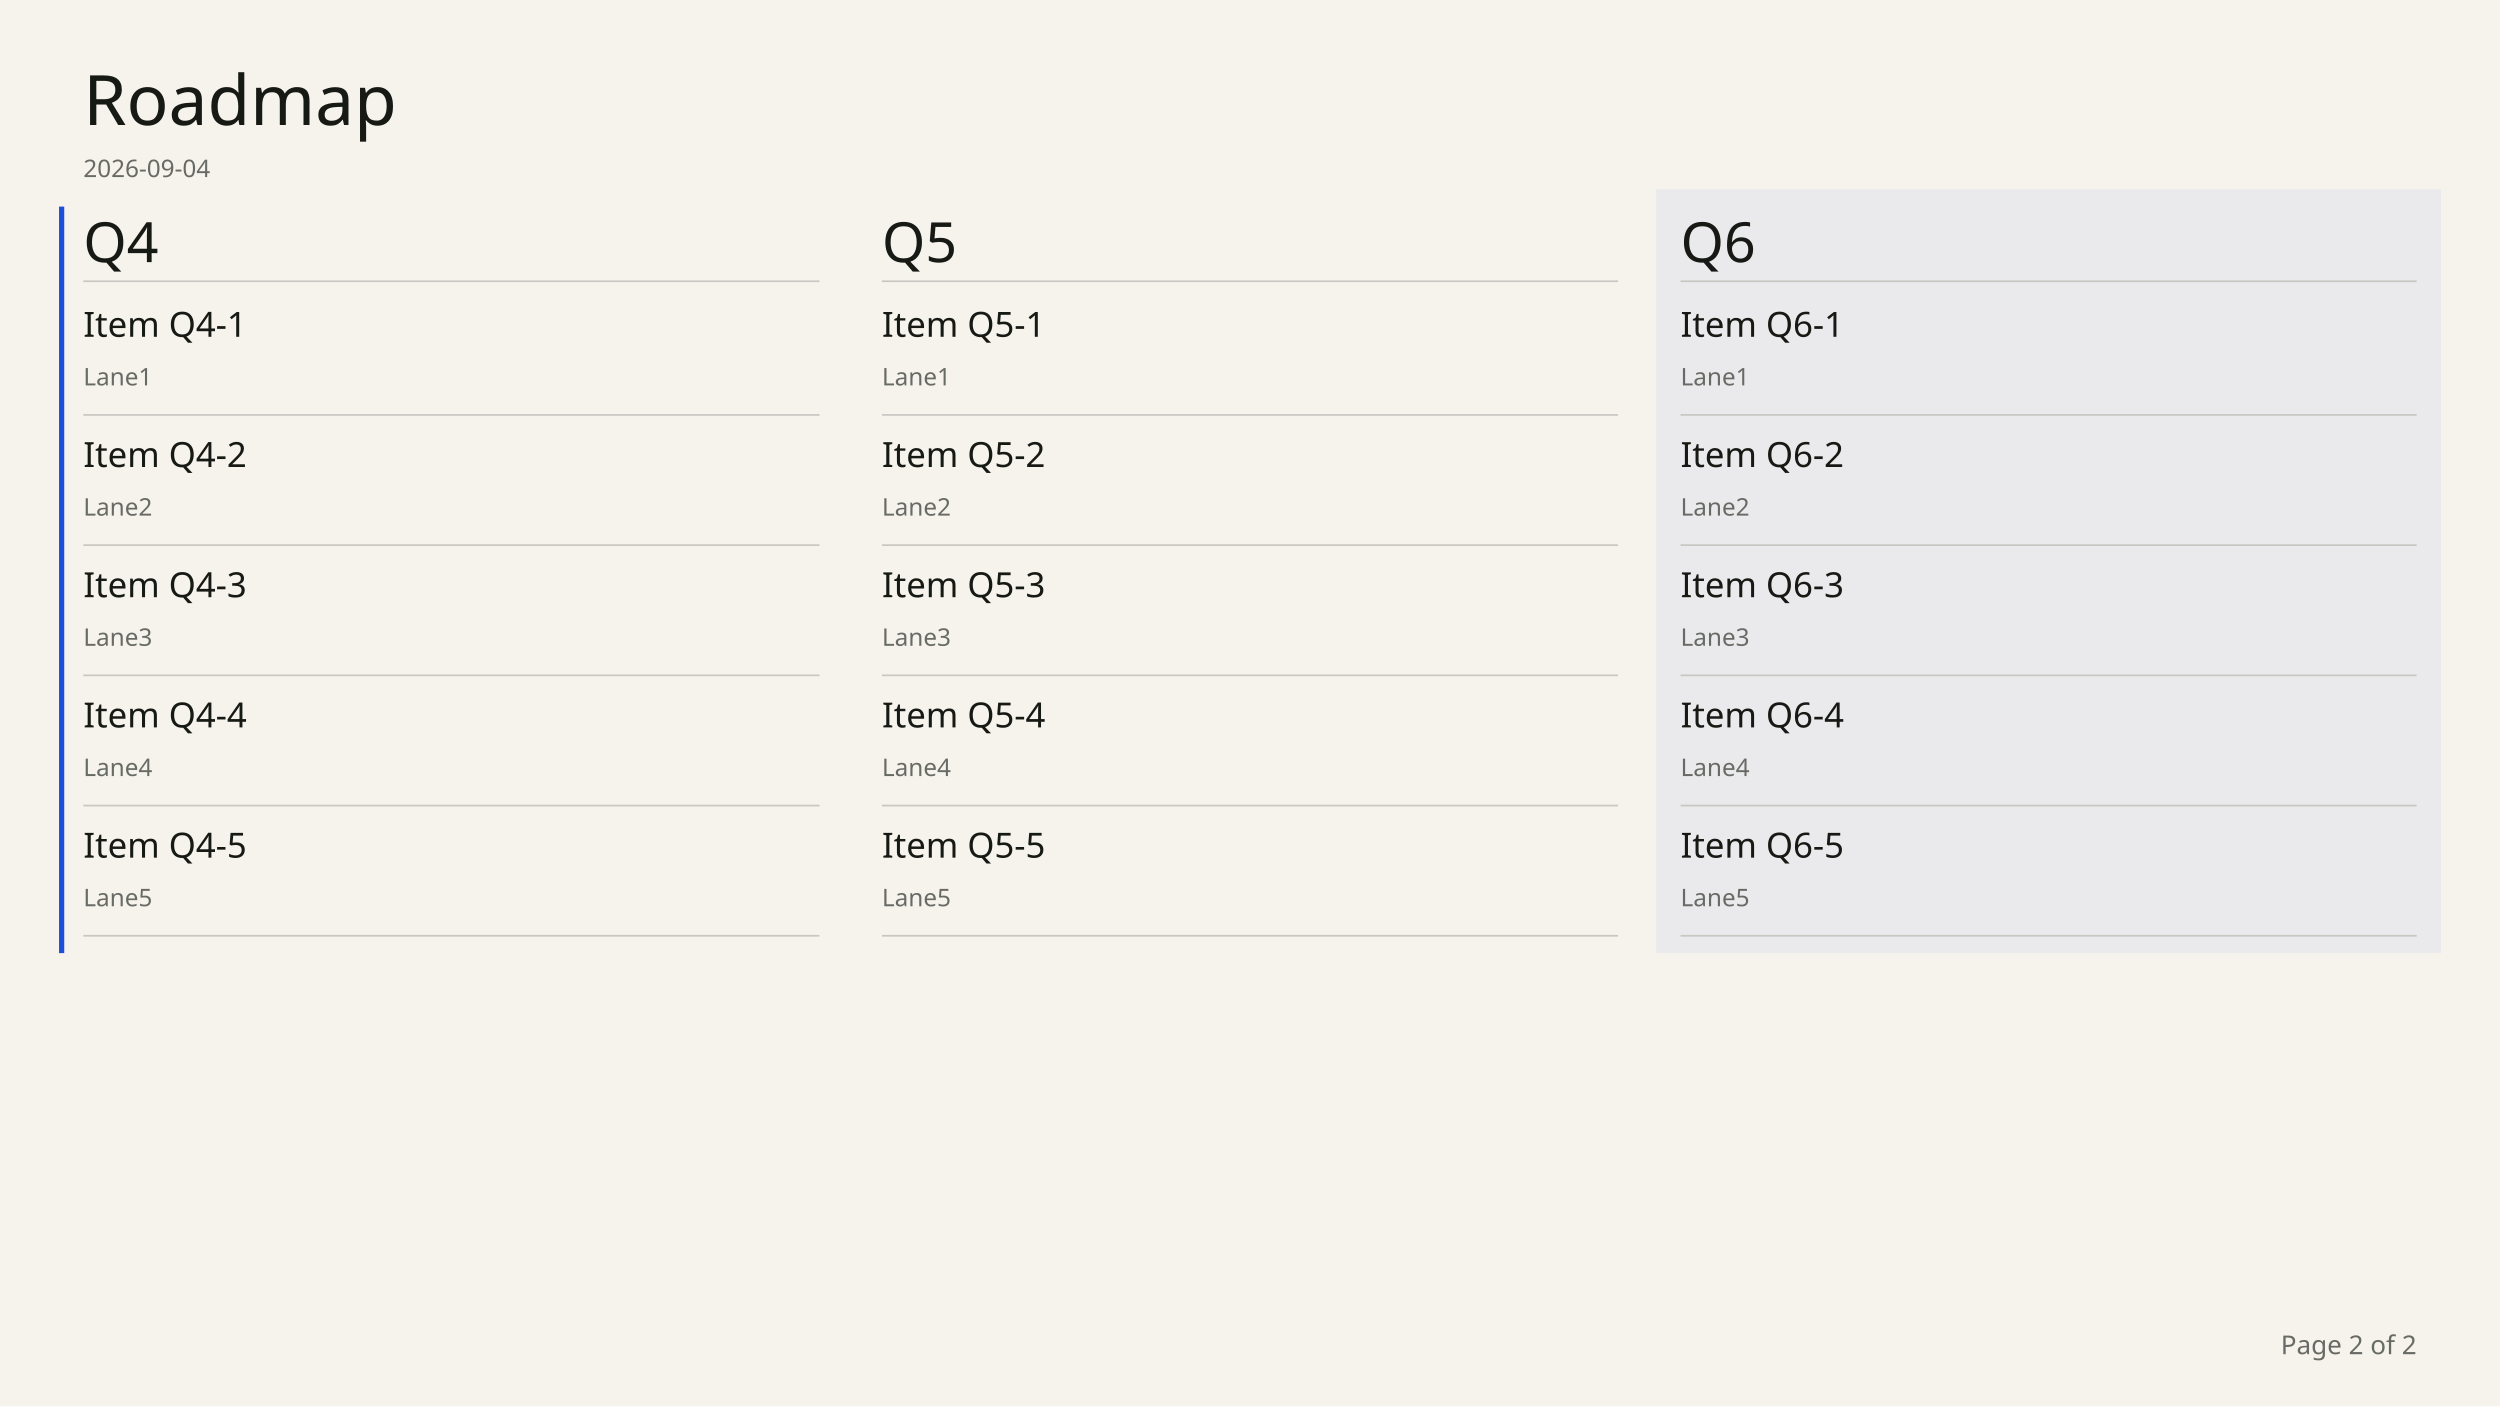
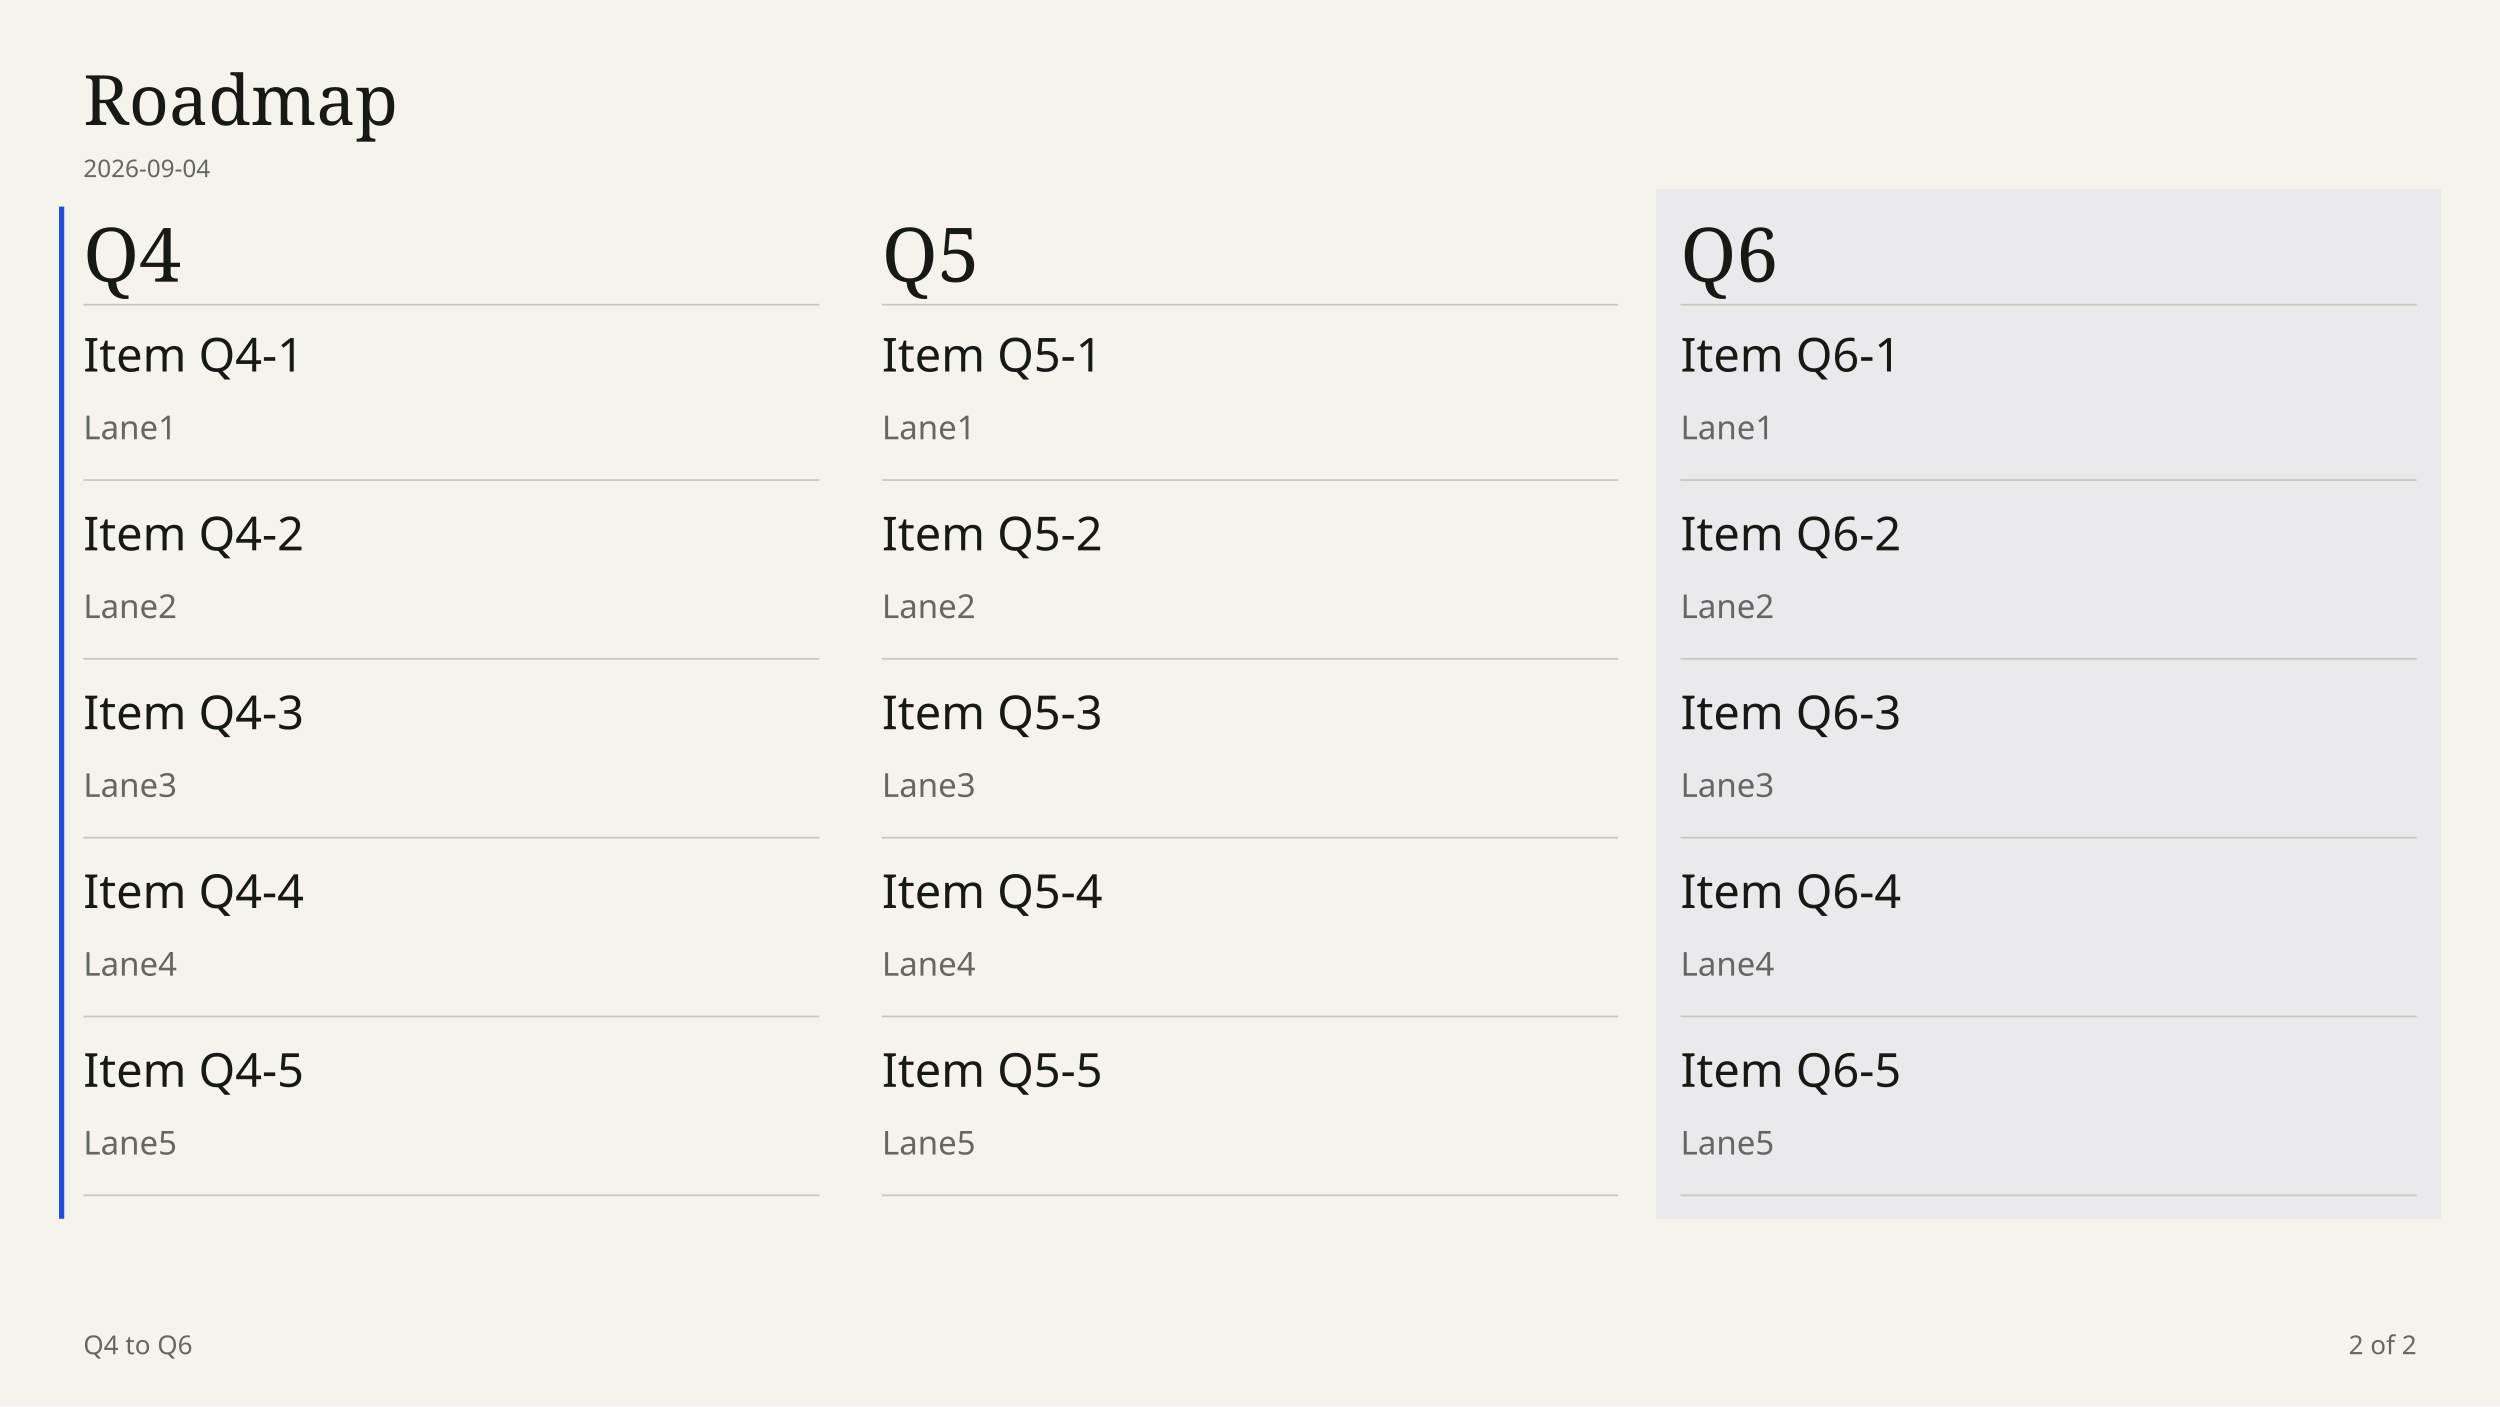
- <svg xmlns="http://www.w3.org/2000/svg" width="1920" height="1080" viewBox="0 0 1440 810" font-family="DM Sans" data-chapter-layout="board" data-min-readable-scale="0.7" data-board-layout="wide">
+ <svg xmlns="http://www.w3.org/2000/svg" width="1920" height="1080" viewBox="0 0 1440 810" font-family="DM Sans, sans-serif" data-chapter-layout="board" data-min-readable-scale="0.7" data-board-layout="wide" data-body-top="119" data-content-bottom="688" data-body-bottom="750" data-scale="1.35" data-slide-group="1:0">
  <rect x="0" y="0" width="1440" height="810" fill="#F6F3ED" />
-   <rect x="34" y="119" width="3" height="430" fill="#1F4FD8" />
-   <rect x="954" y="109" width="452" height="440" fill="#eaeaec" />
-   <text x="48" y="72" font-family="Instrument Serif" font-size="40" font-weight="400" fill="#171914">Roadmap</text>
-   <text x="48" y="102" font-family="DM Sans" font-size="14" font-weight="400" fill="#686B65">2026-09-04</text>
-   <text x="48" y="151" font-family="Instrument Serif" font-size="32" font-weight="400" fill="#171914">Q4</text>
-   <line x1="48" y1="162" x2="472" y2="162" stroke="#c9c7c2" stroke-width="1" />
-   <text x="508" y="151" font-family="Instrument Serif" font-size="32" font-weight="400" fill="#171914">Q5</text>
-   <line x1="508" y1="162" x2="932" y2="162" stroke="#c9c7c2" stroke-width="1" />
-   <text x="968" y="151" font-family="Instrument Serif" font-size="32" font-weight="400" fill="#171914">Q6</text>
-   <line x1="968" y1="162" x2="1392" y2="162" stroke="#c9c7c2" stroke-width="1" />
+   <rect x="34" y="119" width="3" height="583" fill="#1F4FD8" />
+   <rect x="954" y="109" width="452" height="593" fill="#eaeaec" />
+   <text x="48" y="72" font-family="Instrument Serif, serif" font-size="40" font-weight="400" fill="#171914">Roadmap</text>
+   <text x="48" y="102" font-family="DM Sans, sans-serif" font-size="14" font-weight="400" fill="#656762">2026-09-04</text>
+   <text x="48" y="162.25" font-family="Instrument Serif, serif" font-size="43.25" font-weight="400" fill="#171914">Q4</text>
+   <line x1="48" y1="175.5" x2="472" y2="175.5" stroke="#c9c7c2" stroke-width="1" />
+   <text x="508" y="162.25" font-family="Instrument Serif, serif" font-size="43.25" font-weight="400" fill="#171914">Q5</text>
+   <line x1="508" y1="175.5" x2="932" y2="175.5" stroke="#c9c7c2" stroke-width="1" />
+   <text x="968" y="162.25" font-family="Instrument Serif, serif" font-size="43.25" font-weight="400" fill="#171914">Q6</text>
+   <line x1="968" y1="175.5" x2="1392" y2="175.5" stroke="#c9c7c2" stroke-width="1" />
  <g data-key="item q4-1" data-source-index="15" data-item-title="Item Q4-1" data-world-state="live">
-     <rect x="48" y="174" width="424" height="65" fill="transparent" />
-     <text x="48" y="194" font-family="DM Sans" font-size="20" font-weight="500" fill="#171914">Item Q4-1</text>
-     <text x="48" y="222" font-family="DM Sans" font-size="14" font-weight="400" fill="#686B65">Lane1</text>
-     <line x1="48" y1="239" x2="472" y2="239" stroke="#c9c7c2" stroke-width="1" />
+     <rect x="48" y="187" width="424" height="89" fill="transparent" />
+     <text x="48" y="214" font-family="DM Sans, sans-serif" font-size="27" font-weight="500" fill="#171914">Item Q4-1</text>
+     <text x="48" y="253" font-family="DM Sans, sans-serif" font-size="19" font-weight="400" fill="#656762">Lane1</text>
+     <line x1="48" y1="276.5" x2="472" y2="276.5" stroke="#c9c7c2" stroke-width="1" />
  </g>
  <g data-key="item q4-2" data-source-index="16" data-item-title="Item Q4-2" data-world-state="live">
-     <rect x="48" y="249" width="424" height="65" fill="transparent" />
-     <text x="48" y="269" font-family="DM Sans" font-size="20" font-weight="500" fill="#171914">Item Q4-2</text>
-     <text x="48" y="297" font-family="DM Sans" font-size="14" font-weight="400" fill="#686B65">Lane2</text>
-     <line x1="48" y1="314" x2="472" y2="314" stroke="#c9c7c2" stroke-width="1" />
+     <rect x="48" y="290" width="424" height="89" fill="transparent" />
+     <text x="48" y="317" font-family="DM Sans, sans-serif" font-size="27" font-weight="500" fill="#171914">Item Q4-2</text>
+     <text x="48" y="356" font-family="DM Sans, sans-serif" font-size="19" font-weight="400" fill="#656762">Lane2</text>
+     <line x1="48" y1="379.5" x2="472" y2="379.5" stroke="#c9c7c2" stroke-width="1" />
  </g>
  <g data-key="item q4-3" data-source-index="17" data-item-title="Item Q4-3" data-world-state="live">
-     <rect x="48" y="324" width="424" height="65" fill="transparent" />
-     <text x="48" y="344" font-family="DM Sans" font-size="20" font-weight="500" fill="#171914">Item Q4-3</text>
-     <text x="48" y="372" font-family="DM Sans" font-size="14" font-weight="400" fill="#686B65">Lane3</text>
-     <line x1="48" y1="389" x2="472" y2="389" stroke="#c9c7c2" stroke-width="1" />
+     <rect x="48" y="393" width="424" height="89" fill="transparent" />
+     <text x="48" y="420" font-family="DM Sans, sans-serif" font-size="27" font-weight="500" fill="#171914">Item Q4-3</text>
+     <text x="48" y="459" font-family="DM Sans, sans-serif" font-size="19" font-weight="400" fill="#656762">Lane3</text>
+     <line x1="48" y1="482.5" x2="472" y2="482.5" stroke="#c9c7c2" stroke-width="1" />
  </g>
  <g data-key="item q4-4" data-source-index="18" data-item-title="Item Q4-4" data-world-state="live">
-     <rect x="48" y="399" width="424" height="65" fill="transparent" />
-     <text x="48" y="419" font-family="DM Sans" font-size="20" font-weight="500" fill="#171914">Item Q4-4</text>
-     <text x="48" y="447" font-family="DM Sans" font-size="14" font-weight="400" fill="#686B65">Lane4</text>
-     <line x1="48" y1="464" x2="472" y2="464" stroke="#c9c7c2" stroke-width="1" />
+     <rect x="48" y="496" width="424" height="89" fill="transparent" />
+     <text x="48" y="523" font-family="DM Sans, sans-serif" font-size="27" font-weight="500" fill="#171914">Item Q4-4</text>
+     <text x="48" y="562" font-family="DM Sans, sans-serif" font-size="19" font-weight="400" fill="#656762">Lane4</text>
+     <line x1="48" y1="585.5" x2="472" y2="585.5" stroke="#c9c7c2" stroke-width="1" />
  </g>
  <g data-key="item q4-5" data-source-index="19" data-item-title="Item Q4-5" data-world-state="live">
-     <rect x="48" y="474" width="424" height="65" fill="transparent" />
-     <text x="48" y="494" font-family="DM Sans" font-size="20" font-weight="500" fill="#171914">Item Q4-5</text>
-     <text x="48" y="522" font-family="DM Sans" font-size="14" font-weight="400" fill="#686B65">Lane5</text>
-     <line x1="48" y1="539" x2="472" y2="539" stroke="#c9c7c2" stroke-width="1" />
+     <rect x="48" y="599" width="424" height="89" fill="transparent" />
+     <text x="48" y="626" font-family="DM Sans, sans-serif" font-size="27" font-weight="500" fill="#171914">Item Q4-5</text>
+     <text x="48" y="665" font-family="DM Sans, sans-serif" font-size="19" font-weight="400" fill="#656762">Lane5</text>
+     <line x1="48" y1="688.5" x2="472" y2="688.5" stroke="#c9c7c2" stroke-width="1" />
  </g>
  <g data-key="item q5-1" data-source-index="20" data-item-title="Item Q5-1" data-world-state="live">
-     <rect x="508" y="174" width="424" height="65" fill="transparent" />
-     <text x="508" y="194" font-family="DM Sans" font-size="20" font-weight="500" fill="#171914">Item Q5-1</text>
-     <text x="508" y="222" font-family="DM Sans" font-size="14" font-weight="400" fill="#686B65">Lane1</text>
-     <line x1="508" y1="239" x2="932" y2="239" stroke="#c9c7c2" stroke-width="1" />
+     <rect x="508" y="187" width="424" height="89" fill="transparent" />
+     <text x="508" y="214" font-family="DM Sans, sans-serif" font-size="27" font-weight="500" fill="#171914">Item Q5-1</text>
+     <text x="508" y="253" font-family="DM Sans, sans-serif" font-size="19" font-weight="400" fill="#656762">Lane1</text>
+     <line x1="508" y1="276.5" x2="932" y2="276.5" stroke="#c9c7c2" stroke-width="1" />
  </g>
  <g data-key="item q5-2" data-source-index="21" data-item-title="Item Q5-2" data-world-state="live">
-     <rect x="508" y="249" width="424" height="65" fill="transparent" />
-     <text x="508" y="269" font-family="DM Sans" font-size="20" font-weight="500" fill="#171914">Item Q5-2</text>
-     <text x="508" y="297" font-family="DM Sans" font-size="14" font-weight="400" fill="#686B65">Lane2</text>
-     <line x1="508" y1="314" x2="932" y2="314" stroke="#c9c7c2" stroke-width="1" />
+     <rect x="508" y="290" width="424" height="89" fill="transparent" />
+     <text x="508" y="317" font-family="DM Sans, sans-serif" font-size="27" font-weight="500" fill="#171914">Item Q5-2</text>
+     <text x="508" y="356" font-family="DM Sans, sans-serif" font-size="19" font-weight="400" fill="#656762">Lane2</text>
+     <line x1="508" y1="379.5" x2="932" y2="379.5" stroke="#c9c7c2" stroke-width="1" />
  </g>
  <g data-key="item q5-3" data-source-index="22" data-item-title="Item Q5-3" data-world-state="live">
-     <rect x="508" y="324" width="424" height="65" fill="transparent" />
-     <text x="508" y="344" font-family="DM Sans" font-size="20" font-weight="500" fill="#171914">Item Q5-3</text>
-     <text x="508" y="372" font-family="DM Sans" font-size="14" font-weight="400" fill="#686B65">Lane3</text>
-     <line x1="508" y1="389" x2="932" y2="389" stroke="#c9c7c2" stroke-width="1" />
+     <rect x="508" y="393" width="424" height="89" fill="transparent" />
+     <text x="508" y="420" font-family="DM Sans, sans-serif" font-size="27" font-weight="500" fill="#171914">Item Q5-3</text>
+     <text x="508" y="459" font-family="DM Sans, sans-serif" font-size="19" font-weight="400" fill="#656762">Lane3</text>
+     <line x1="508" y1="482.5" x2="932" y2="482.5" stroke="#c9c7c2" stroke-width="1" />
  </g>
  <g data-key="item q5-4" data-source-index="23" data-item-title="Item Q5-4" data-world-state="live">
-     <rect x="508" y="399" width="424" height="65" fill="transparent" />
-     <text x="508" y="419" font-family="DM Sans" font-size="20" font-weight="500" fill="#171914">Item Q5-4</text>
-     <text x="508" y="447" font-family="DM Sans" font-size="14" font-weight="400" fill="#686B65">Lane4</text>
-     <line x1="508" y1="464" x2="932" y2="464" stroke="#c9c7c2" stroke-width="1" />
+     <rect x="508" y="496" width="424" height="89" fill="transparent" />
+     <text x="508" y="523" font-family="DM Sans, sans-serif" font-size="27" font-weight="500" fill="#171914">Item Q5-4</text>
+     <text x="508" y="562" font-family="DM Sans, sans-serif" font-size="19" font-weight="400" fill="#656762">Lane4</text>
+     <line x1="508" y1="585.5" x2="932" y2="585.5" stroke="#c9c7c2" stroke-width="1" />
  </g>
  <g data-key="item q5-5" data-source-index="24" data-item-title="Item Q5-5" data-world-state="live">
-     <rect x="508" y="474" width="424" height="65" fill="transparent" />
-     <text x="508" y="494" font-family="DM Sans" font-size="20" font-weight="500" fill="#171914">Item Q5-5</text>
-     <text x="508" y="522" font-family="DM Sans" font-size="14" font-weight="400" fill="#686B65">Lane5</text>
-     <line x1="508" y1="539" x2="932" y2="539" stroke="#c9c7c2" stroke-width="1" />
+     <rect x="508" y="599" width="424" height="89" fill="transparent" />
+     <text x="508" y="626" font-family="DM Sans, sans-serif" font-size="27" font-weight="500" fill="#171914">Item Q5-5</text>
+     <text x="508" y="665" font-family="DM Sans, sans-serif" font-size="19" font-weight="400" fill="#656762">Lane5</text>
+     <line x1="508" y1="688.5" x2="932" y2="688.5" stroke="#c9c7c2" stroke-width="1" />
  </g>
  <g data-key="item q6-1" data-source-index="25" data-item-title="Item Q6-1" data-world-state="live">
-     <rect x="968" y="174" width="424" height="65" fill="transparent" />
-     <text x="968" y="194" font-family="DM Sans" font-size="20" font-weight="500" fill="#171914">Item Q6-1</text>
-     <text x="968" y="222" font-family="DM Sans" font-size="14" font-weight="400" fill="#686B65">Lane1</text>
-     <line x1="968" y1="239" x2="1392" y2="239" stroke="#c9c7c2" stroke-width="1" />
+     <rect x="968" y="187" width="424" height="89" fill="transparent" />
+     <text x="968" y="214" font-family="DM Sans, sans-serif" font-size="27" font-weight="500" fill="#171914">Item Q6-1</text>
+     <text x="968" y="253" font-family="DM Sans, sans-serif" font-size="19" font-weight="400" fill="#656762">Lane1</text>
+     <line x1="968" y1="276.5" x2="1392" y2="276.5" stroke="#c9c7c2" stroke-width="1" />
  </g>
  <g data-key="item q6-2" data-source-index="26" data-item-title="Item Q6-2" data-world-state="live">
-     <rect x="968" y="249" width="424" height="65" fill="transparent" />
-     <text x="968" y="269" font-family="DM Sans" font-size="20" font-weight="500" fill="#171914">Item Q6-2</text>
-     <text x="968" y="297" font-family="DM Sans" font-size="14" font-weight="400" fill="#686B65">Lane2</text>
-     <line x1="968" y1="314" x2="1392" y2="314" stroke="#c9c7c2" stroke-width="1" />
+     <rect x="968" y="290" width="424" height="89" fill="transparent" />
+     <text x="968" y="317" font-family="DM Sans, sans-serif" font-size="27" font-weight="500" fill="#171914">Item Q6-2</text>
+     <text x="968" y="356" font-family="DM Sans, sans-serif" font-size="19" font-weight="400" fill="#656762">Lane2</text>
+     <line x1="968" y1="379.5" x2="1392" y2="379.5" stroke="#c9c7c2" stroke-width="1" />
  </g>
  <g data-key="item q6-3" data-source-index="27" data-item-title="Item Q6-3" data-world-state="live">
-     <rect x="968" y="324" width="424" height="65" fill="transparent" />
-     <text x="968" y="344" font-family="DM Sans" font-size="20" font-weight="500" fill="#171914">Item Q6-3</text>
-     <text x="968" y="372" font-family="DM Sans" font-size="14" font-weight="400" fill="#686B65">Lane3</text>
-     <line x1="968" y1="389" x2="1392" y2="389" stroke="#c9c7c2" stroke-width="1" />
+     <rect x="968" y="393" width="424" height="89" fill="transparent" />
+     <text x="968" y="420" font-family="DM Sans, sans-serif" font-size="27" font-weight="500" fill="#171914">Item Q6-3</text>
+     <text x="968" y="459" font-family="DM Sans, sans-serif" font-size="19" font-weight="400" fill="#656762">Lane3</text>
+     <line x1="968" y1="482.5" x2="1392" y2="482.5" stroke="#c9c7c2" stroke-width="1" />
  </g>
  <g data-key="item q6-4" data-source-index="28" data-item-title="Item Q6-4" data-world-state="live">
-     <rect x="968" y="399" width="424" height="65" fill="transparent" />
-     <text x="968" y="419" font-family="DM Sans" font-size="20" font-weight="500" fill="#171914">Item Q6-4</text>
-     <text x="968" y="447" font-family="DM Sans" font-size="14" font-weight="400" fill="#686B65">Lane4</text>
-     <line x1="968" y1="464" x2="1392" y2="464" stroke="#c9c7c2" stroke-width="1" />
+     <rect x="968" y="496" width="424" height="89" fill="transparent" />
+     <text x="968" y="523" font-family="DM Sans, sans-serif" font-size="27" font-weight="500" fill="#171914">Item Q6-4</text>
+     <text x="968" y="562" font-family="DM Sans, sans-serif" font-size="19" font-weight="400" fill="#656762">Lane4</text>
+     <line x1="968" y1="585.5" x2="1392" y2="585.5" stroke="#c9c7c2" stroke-width="1" />
  </g>
  <g data-key="item q6-5" data-source-index="29" data-item-title="Item Q6-5" data-world-state="live">
-     <rect x="968" y="474" width="424" height="65" fill="transparent" />
-     <text x="968" y="494" font-family="DM Sans" font-size="20" font-weight="500" fill="#171914">Item Q6-5</text>
-     <text x="968" y="522" font-family="DM Sans" font-size="14" font-weight="400" fill="#686B65">Lane5</text>
-     <line x1="968" y1="539" x2="1392" y2="539" stroke="#c9c7c2" stroke-width="1" />
+     <rect x="968" y="599" width="424" height="89" fill="transparent" />
+     <text x="968" y="626" font-family="DM Sans, sans-serif" font-size="27" font-weight="500" fill="#171914">Item Q6-5</text>
+     <text x="968" y="665" font-family="DM Sans, sans-serif" font-size="19" font-weight="400" fill="#656762">Lane5</text>
+     <line x1="968" y1="688.5" x2="1392" y2="688.5" stroke="#c9c7c2" stroke-width="1" />
  </g>
-   <text x="1392" y="780" font-family="DM Sans" font-size="15" fill="#686B65" text-anchor="end">Page 2 of 2</text>
+   <text x="48" y="780" font-family="DM Sans, sans-serif" font-size="15" font-weight="400" fill="#656762">Q4 to Q6</text>
+   <text x="1392" y="780" font-family="DM Sans, sans-serif" font-size="15" fill="#656762" text-anchor="end">2 of 2</text>
</svg>
